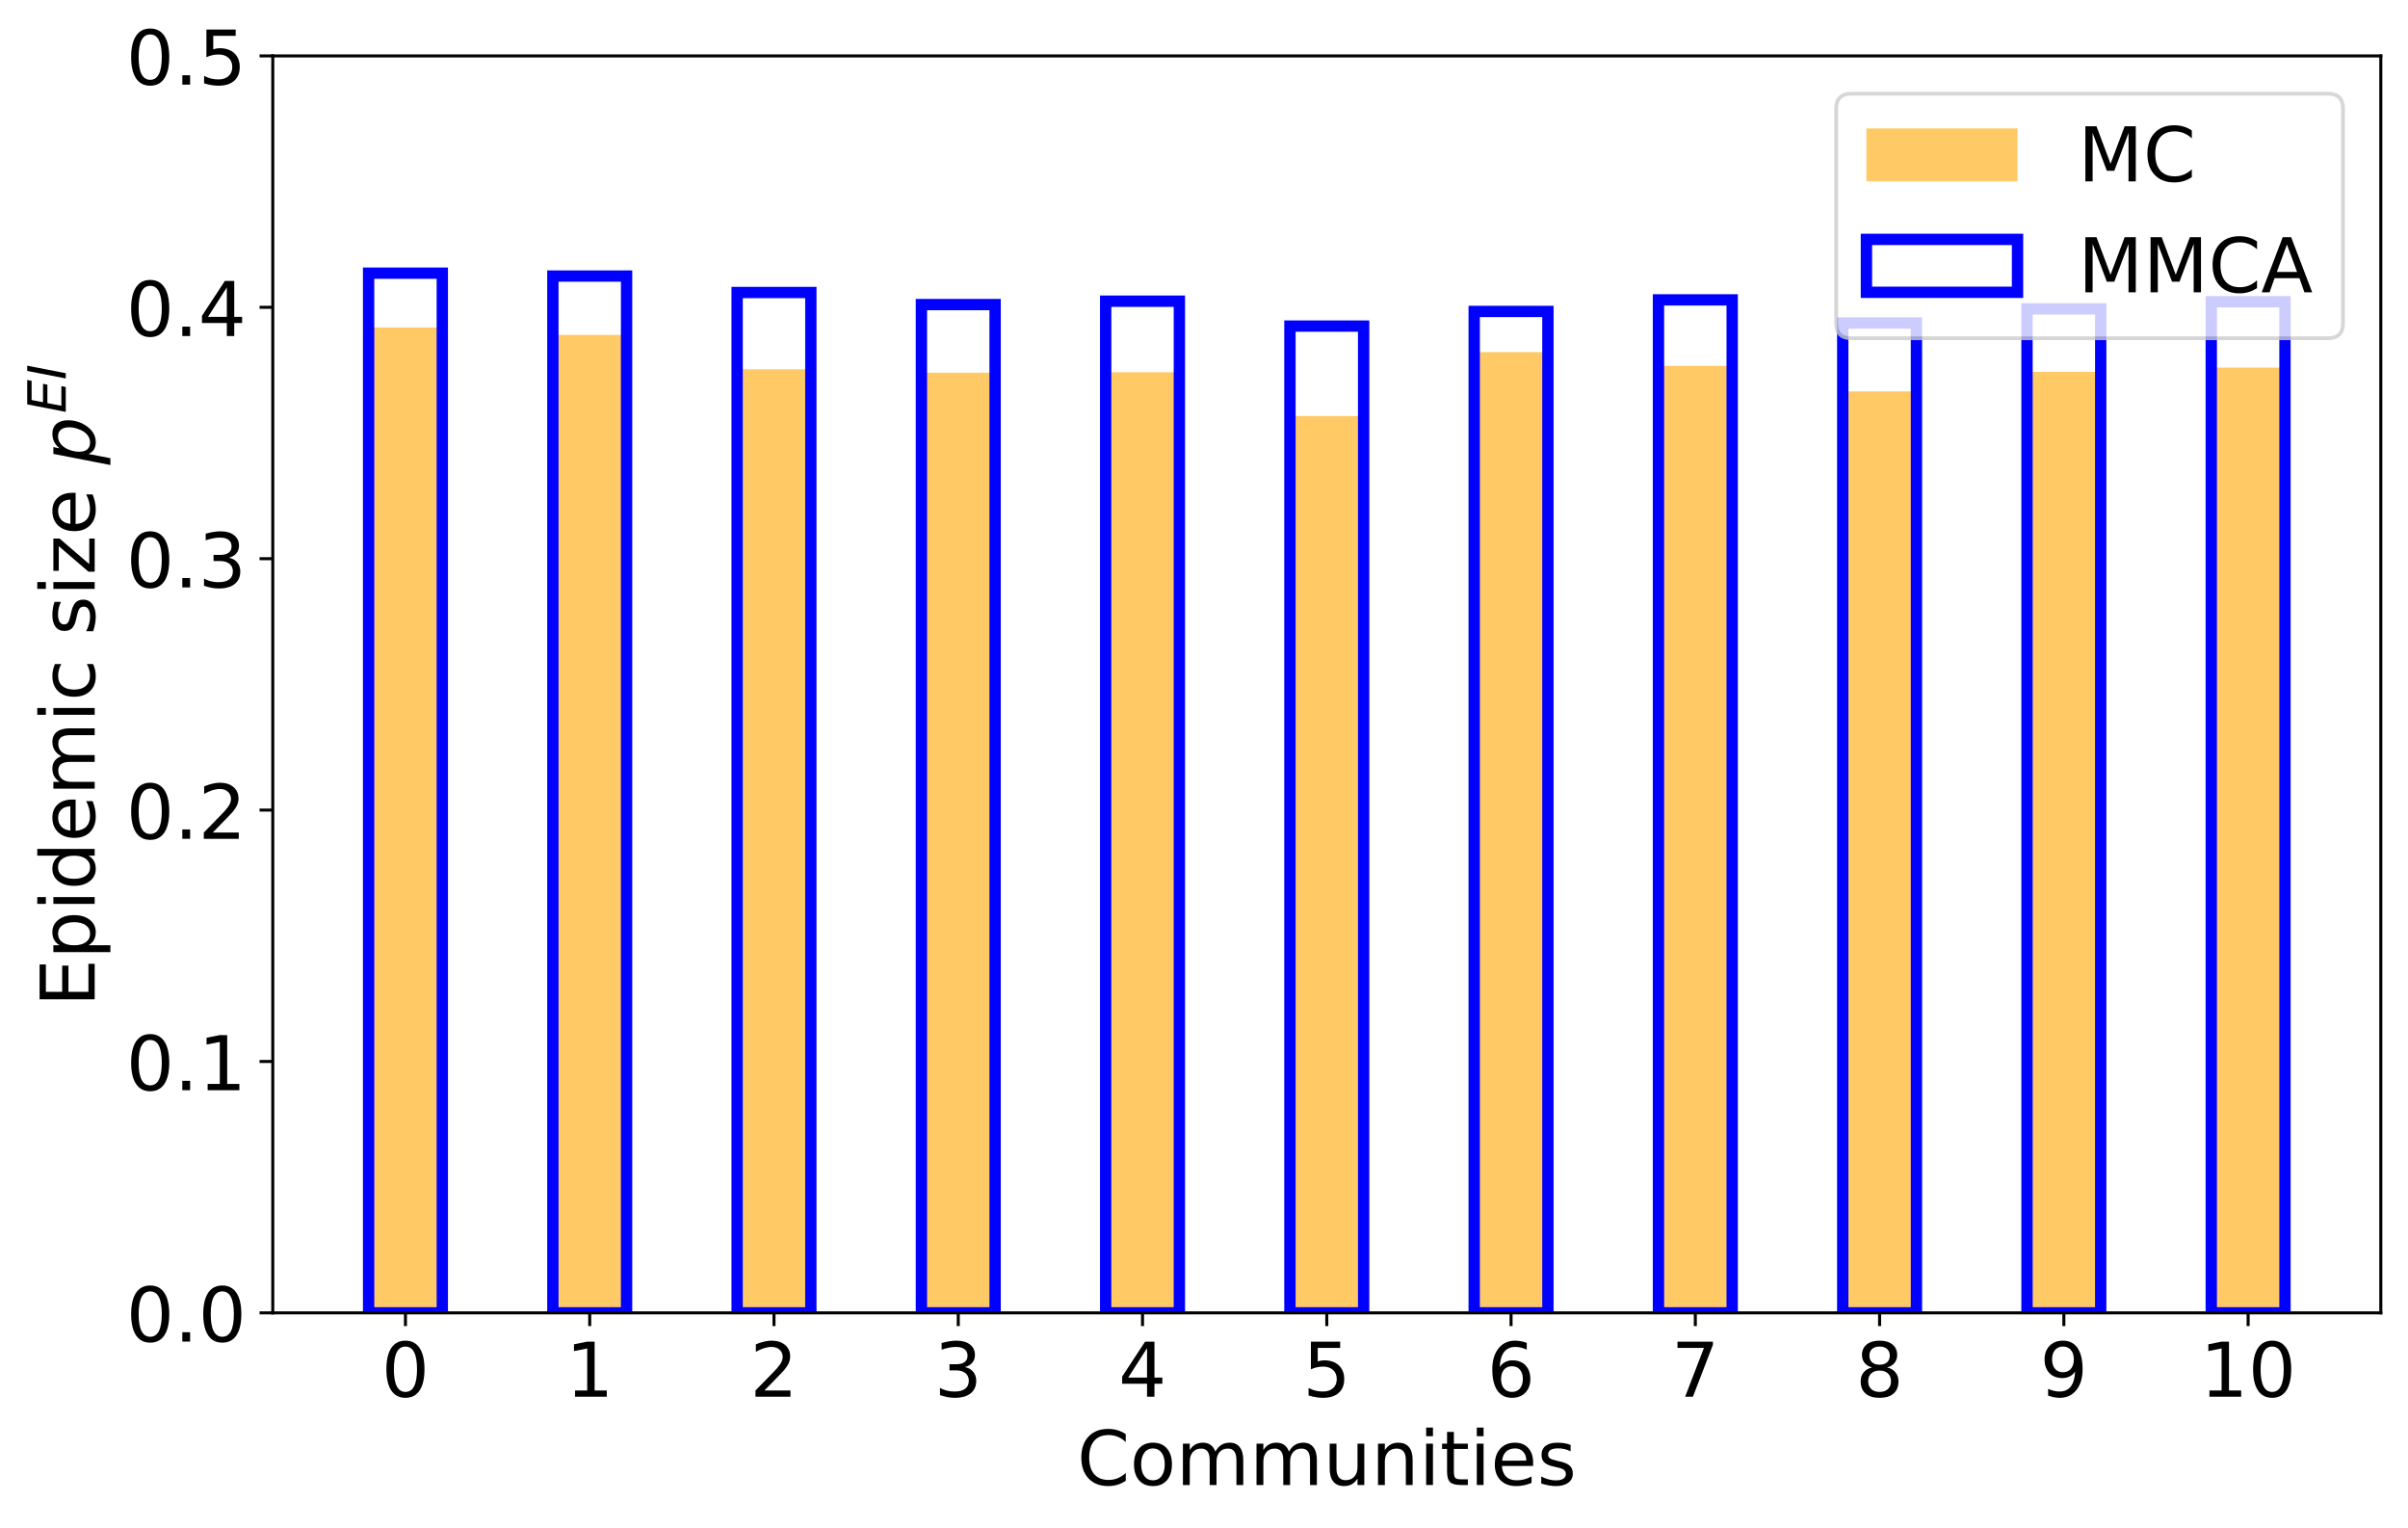
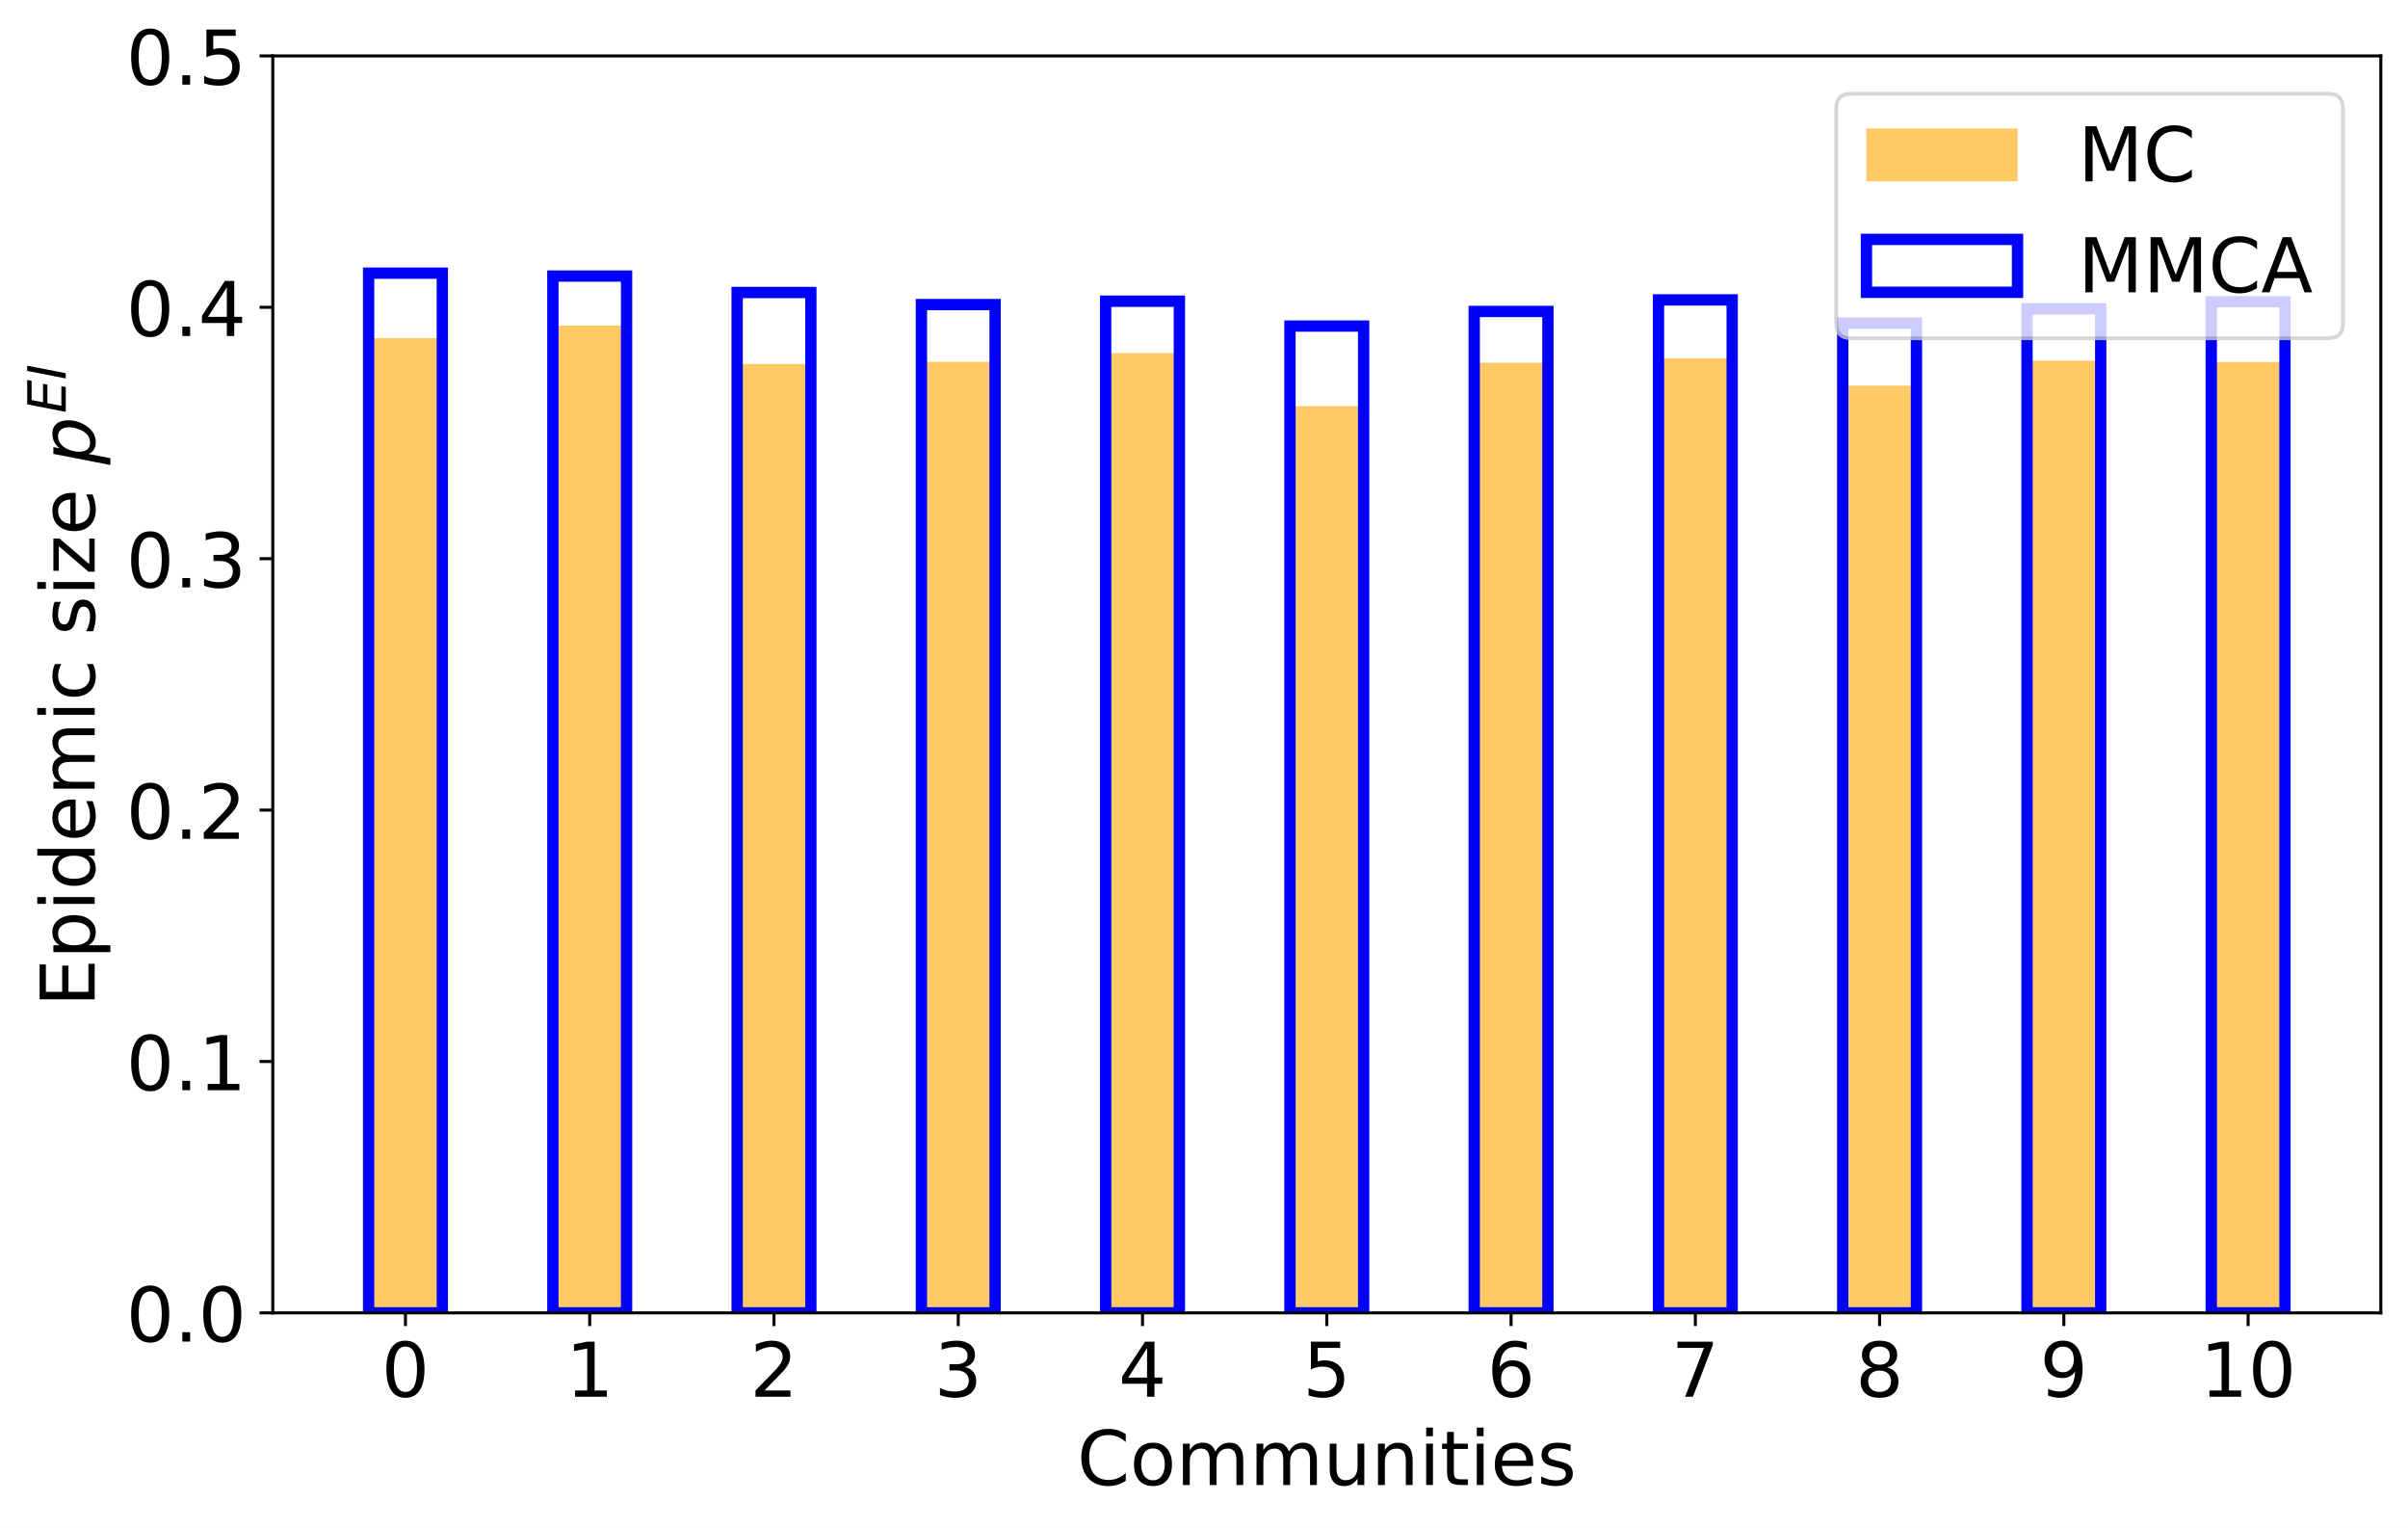
<svg xmlns="http://www.w3.org/2000/svg" xmlns:xlink="http://www.w3.org/1999/xlink" width="637.406pt" height="404.351pt" viewBox="0 0 637.406 404.351" version="1.1">
  <defs>
    <style type="text/css">*{stroke-linejoin: round; stroke-linecap: butt}</style>
  </defs>
  <g id="figure_1">
    <g id="patch_1">
      <path d="M 0 404.351  L 637.406 404.351  L 637.406 0  L 0 0  z " style="fill: #ffffff" />
    </g>
    <g id="axes_1">
      <g id="patch_2">
        <path d="M 72.206 347.438  L 630.206 347.438  L 630.206 14.798  L 72.206 14.798  z " style="fill: #ffffff" />
      </g>
      <g id="patch_3">
-         <path d="M 97.57 347.438  L 117.08 347.438  L 117.08 86.666  L 97.57 86.666  z " clip-path="url(#pcec931e5d7)" style="fill: #ffa500; opacity: 0.6" />
+         <path d="M 97.57 347.438  L 117.08 347.438  L 117.08 89.494  L 97.57 89.494  z " clip-path="url(#p84a25177c5)" style="fill: #ffa500; opacity: 0.6" />
      </g>
      <g id="patch_4">
-         <path d="M 146.346 347.438  L 165.857 347.438  L 165.857 88.628  L 146.346 88.628  z " clip-path="url(#pcec931e5d7)" style="fill: #ffa500; opacity: 0.6" />
+         <path d="M 146.346 347.438  L 165.857 347.438  L 165.857 86.18  L 146.346 86.18  z " clip-path="url(#p84a25177c5)" style="fill: #ffa500; opacity: 0.6" />
      </g>
      <g id="patch_5">
-         <path d="M 195.122 347.438  L 214.633 347.438  L 214.633 97.729  L 195.122 97.729  z " clip-path="url(#pcec931e5d7)" style="fill: #ffa500; opacity: 0.6" />
+         <path d="M 195.122 347.438  L 214.633 347.438  L 214.633 96.34  L 195.122 96.34  z " clip-path="url(#p84a25177c5)" style="fill: #ffa500; opacity: 0.6" />
      </g>
      <g id="patch_6">
-         <path d="M 243.899 347.438  L 263.409 347.438  L 263.409 98.634  L 243.899 98.634  z " clip-path="url(#pcec931e5d7)" style="fill: #ffa500; opacity: 0.6" />
+         <path d="M 243.899 347.438  L 263.409 347.438  L 263.409 95.754  L 243.899 95.754  z " clip-path="url(#p84a25177c5)" style="fill: #ffa500; opacity: 0.6" />
      </g>
      <g id="patch_7">
-         <path d="M 292.675 347.438  L 312.185 347.438  L 312.185 98.515  L 292.675 98.515  z " clip-path="url(#pcec931e5d7)" style="fill: #ffa500; opacity: 0.6" />
+         <path d="M 292.675 347.438  L 312.185 347.438  L 312.185 93.447  L 292.675 93.447  z " clip-path="url(#p84a25177c5)" style="fill: #ffa500; opacity: 0.6" />
      </g>
      <g id="patch_8">
-         <path d="M 341.451 347.438  L 360.961 347.438  L 360.961 110.094  L 341.451 110.094  z " clip-path="url(#pcec931e5d7)" style="fill: #ffa500; opacity: 0.6" />
+         <path d="M 341.451 347.438  L 360.961 347.438  L 360.961 107.501  L 341.451 107.501  z " clip-path="url(#p84a25177c5)" style="fill: #ffa500; opacity: 0.6" />
      </g>
      <g id="patch_9">
-         <path d="M 390.227 347.438  L 409.738 347.438  L 409.738 93.189  L 390.227 93.189  z " clip-path="url(#pcec931e5d7)" style="fill: #ffa500; opacity: 0.6" />
+         <path d="M 390.227 347.438  L 409.738 347.438  L 409.738 96.005  L 390.227 96.005  z " clip-path="url(#p84a25177c5)" style="fill: #ffa500; opacity: 0.6" />
      </g>
      <g id="patch_10">
-         <path d="M 439.003 347.438  L 458.514 347.438  L 458.514 96.828  L 439.003 96.828  z " clip-path="url(#pcec931e5d7)" style="fill: #ffa500; opacity: 0.6" />
+         <path d="M 439.003 347.438  L 458.514 347.438  L 458.514 94.836  L 439.003 94.836  z " clip-path="url(#p84a25177c5)" style="fill: #ffa500; opacity: 0.6" />
      </g>
      <g id="patch_11">
-         <path d="M 487.78 347.438  L 507.29 347.438  L 507.29 103.587  L 487.78 103.587  z " clip-path="url(#pcec931e5d7)" style="fill: #ffa500; opacity: 0.6" />
+         <path d="M 487.78 347.438  L 507.29 347.438  L 507.29 102.056  L 487.78 102.056  z " clip-path="url(#p84a25177c5)" style="fill: #ffa500; opacity: 0.6" />
      </g>
      <g id="patch_12">
-         <path d="M 536.556 347.438  L 556.066 347.438  L 556.066 98.406  L 536.556 98.406  z " clip-path="url(#pcec931e5d7)" style="fill: #ffa500; opacity: 0.6" />
+         <path d="M 536.556 347.438  L 556.066 347.438  L 556.066 95.449  L 536.556 95.449  z " clip-path="url(#p84a25177c5)" style="fill: #ffa500; opacity: 0.6" />
      </g>
      <g id="patch_13">
-         <path d="M 585.332 347.438  L 604.843 347.438  L 604.843 97.284  L 585.332 97.284  z " clip-path="url(#pcec931e5d7)" style="fill: #ffa500; opacity: 0.6" />
+         <path d="M 585.332 347.438  L 604.843 347.438  L 604.843 95.786  L 585.332 95.786  z " clip-path="url(#p84a25177c5)" style="fill: #ffa500; opacity: 0.6" />
      </g>
      <g id="patch_14">
-         <path d="M 97.57 347.438  L 117.08 347.438  L 117.08 72.293  L 97.57 72.293  L 97.57 347.438  z " clip-path="url(#pcec931e5d7)" style="fill: none; stroke: #0000ff; stroke-width: 3; stroke-linejoin: miter" />
+         <path d="M 97.57 347.438  L 117.08 347.438  L 117.08 72.293  L 97.57 72.293  L 97.57 347.438  z " clip-path="url(#p84a25177c5)" style="fill: none; stroke: #0000ff; stroke-width: 3; stroke-linejoin: miter" />
      </g>
      <g id="patch_15">
-         <path d="M 146.346 347.438  L 165.857 347.438  L 165.857 73.058  L 146.346 73.058  L 146.346 347.438  z " clip-path="url(#pcec931e5d7)" style="fill: none; stroke: #0000ff; stroke-width: 3; stroke-linejoin: miter" />
+         <path d="M 146.346 347.438  L 165.857 347.438  L 165.857 73.058  L 146.346 73.058  L 146.346 347.438  z " clip-path="url(#p84a25177c5)" style="fill: none; stroke: #0000ff; stroke-width: 3; stroke-linejoin: miter" />
      </g>
      <g id="patch_16">
-         <path d="M 195.122 347.438  L 214.633 347.438  L 214.633 77.405  L 195.122 77.405  L 195.122 347.438  z " clip-path="url(#pcec931e5d7)" style="fill: none; stroke: #0000ff; stroke-width: 3; stroke-linejoin: miter" />
+         <path d="M 195.122 347.438  L 214.633 347.438  L 214.633 77.405  L 195.122 77.405  L 195.122 347.438  z " clip-path="url(#p84a25177c5)" style="fill: none; stroke: #0000ff; stroke-width: 3; stroke-linejoin: miter" />
      </g>
      <g id="patch_17">
-         <path d="M 243.899 347.438  L 263.409 347.438  L 263.409 80.6  L 243.899 80.6  L 243.899 347.438  z " clip-path="url(#pcec931e5d7)" style="fill: none; stroke: #0000ff; stroke-width: 3; stroke-linejoin: miter" />
+         <path d="M 243.899 347.438  L 263.409 347.438  L 263.409 80.6  L 243.899 80.6  L 243.899 347.438  z " clip-path="url(#p84a25177c5)" style="fill: none; stroke: #0000ff; stroke-width: 3; stroke-linejoin: miter" />
      </g>
      <g id="patch_18">
-         <path d="M 292.675 347.438  L 312.185 347.438  L 312.185 79.71  L 292.675 79.71  L 292.675 347.438  z " clip-path="url(#pcec931e5d7)" style="fill: none; stroke: #0000ff; stroke-width: 3; stroke-linejoin: miter" />
+         <path d="M 292.675 347.438  L 312.185 347.438  L 312.185 79.71  L 292.675 79.71  L 292.675 347.438  z " clip-path="url(#p84a25177c5)" style="fill: none; stroke: #0000ff; stroke-width: 3; stroke-linejoin: miter" />
      </g>
      <g id="patch_19">
-         <path d="M 341.451 347.438  L 360.961 347.438  L 360.961 86.297  L 341.451 86.297  L 341.451 347.438  z " clip-path="url(#pcec931e5d7)" style="fill: none; stroke: #0000ff; stroke-width: 3; stroke-linejoin: miter" />
+         <path d="M 341.451 347.438  L 360.961 347.438  L 360.961 86.297  L 341.451 86.297  L 341.451 347.438  z " clip-path="url(#p84a25177c5)" style="fill: none; stroke: #0000ff; stroke-width: 3; stroke-linejoin: miter" />
      </g>
      <g id="patch_20">
-         <path d="M 390.227 347.438  L 409.738 347.438  L 409.738 82.423  L 390.227 82.423  L 390.227 347.438  z " clip-path="url(#pcec931e5d7)" style="fill: none; stroke: #0000ff; stroke-width: 3; stroke-linejoin: miter" />
+         <path d="M 390.227 347.438  L 409.738 347.438  L 409.738 82.423  L 390.227 82.423  L 390.227 347.438  z " clip-path="url(#p84a25177c5)" style="fill: none; stroke: #0000ff; stroke-width: 3; stroke-linejoin: miter" />
      </g>
      <g id="patch_21">
-         <path d="M 439.003 347.438  L 458.514 347.438  L 458.514 79.357  L 439.003 79.357  L 439.003 347.438  z " clip-path="url(#pcec931e5d7)" style="fill: none; stroke: #0000ff; stroke-width: 3; stroke-linejoin: miter" />
+         <path d="M 439.003 347.438  L 458.514 347.438  L 458.514 79.357  L 439.003 79.357  L 439.003 347.438  z " clip-path="url(#p84a25177c5)" style="fill: none; stroke: #0000ff; stroke-width: 3; stroke-linejoin: miter" />
      </g>
      <g id="patch_22">
-         <path d="M 487.78 347.438  L 507.29 347.438  L 507.29 85.49  L 487.78 85.49  L 487.78 347.438  z " clip-path="url(#pcec931e5d7)" style="fill: none; stroke: #0000ff; stroke-width: 3; stroke-linejoin: miter" />
+         <path d="M 487.78 347.438  L 507.29 347.438  L 507.29 85.49  L 487.78 85.49  L 487.78 347.438  z " clip-path="url(#p84a25177c5)" style="fill: none; stroke: #0000ff; stroke-width: 3; stroke-linejoin: miter" />
      </g>
      <g id="patch_23">
-         <path d="M 536.556 347.438  L 556.066 347.438  L 556.066 81.742  L 536.556 81.742  L 536.556 347.438  z " clip-path="url(#pcec931e5d7)" style="fill: none; stroke: #0000ff; stroke-width: 3; stroke-linejoin: miter" />
+         <path d="M 536.556 347.438  L 556.066 347.438  L 556.066 81.741  L 536.556 81.741  L 536.556 347.438  z " clip-path="url(#p84a25177c5)" style="fill: none; stroke: #0000ff; stroke-width: 3; stroke-linejoin: miter" />
      </g>
      <g id="patch_24">
-         <path d="M 585.332 347.438  L 604.843 347.438  L 604.843 79.851  L 585.332 79.851  L 585.332 347.438  z " clip-path="url(#pcec931e5d7)" style="fill: none; stroke: #0000ff; stroke-width: 3; stroke-linejoin: miter" />
+         <path d="M 585.332 347.438  L 604.843 347.438  L 604.843 79.851  L 585.332 79.851  L 585.332 347.438  z " clip-path="url(#p84a25177c5)" style="fill: none; stroke: #0000ff; stroke-width: 3; stroke-linejoin: miter" />
      </g>
      <g id="matplotlib.axis_1">
        <g id="xtick_1">
          <g id="line2d_1">
            <defs>
-               <path id="m4a63cd642a" d="M 0 0  L 0 3.5  " style="stroke: #000000; stroke-width: 0.8" />
-             </defs>
-             <g>
-               <use xlink:href="#m4a63cd642a" x="107.325" y="347.438" style="stroke: #000000; stroke-width: 0.8" />
+               <path id="me43b10188d" d="M 0 0  L 0 3.5  " style="stroke: #000000; stroke-width: 0.8" />
+             </defs>
+             <g>
+               <use xlink:href="#me43b10188d" x="107.325" y="347.438" style="stroke: #000000; stroke-width: 0.8" />
            </g>
          </g>
          <g id="text_1">
            <g transform="translate(100.9626 369.6353) scale(0.2 -0.2)">
              <defs>
                <path id="DejaVuSans-30" d="M 2034 4250  Q 1547 4250 1301 3770  Q 1056 3291 1056 2328  Q 1056 1369 1301 889  Q 1547 409 2034 409  Q 2525 409 2770 889  Q 3016 1369 3016 2328  Q 3016 3291 2770 3770  Q 2525 4250 2034 4250  z M 2034 4750  Q 2819 4750 3233 4129  Q 3647 3509 3647 2328  Q 3647 1150 3233 529  Q 2819 -91 2034 -91  Q 1250 -91 836 529  Q 422 1150 422 2328  Q 422 3509 836 4129  Q 1250 4750 2034 4750  z " transform="scale(0.015625)" />
              </defs>
              <use xlink:href="#DejaVuSans-30" />
            </g>
          </g>
        </g>
        <g id="xtick_2">
          <g id="line2d_2">
            <g>
-               <use xlink:href="#m4a63cd642a" x="156.101" y="347.438" style="stroke: #000000; stroke-width: 0.8" />
+               <use xlink:href="#me43b10188d" x="156.101" y="347.438" style="stroke: #000000; stroke-width: 0.8" />
            </g>
          </g>
          <g id="text_2">
            <g transform="translate(149.7389 369.6353) scale(0.2 -0.2)">
              <defs>
                <path id="DejaVuSans-31" d="M 794 531  L 1825 531  L 1825 4091  L 703 3866  L 703 4441  L 1819 4666  L 2450 4666  L 2450 531  L 3481 531  L 3481 0  L 794 0  L 794 531  z " transform="scale(0.015625)" />
              </defs>
              <use xlink:href="#DejaVuSans-31" />
            </g>
          </g>
        </g>
        <g id="xtick_3">
          <g id="line2d_3">
            <g>
-               <use xlink:href="#m4a63cd642a" x="204.878" y="347.438" style="stroke: #000000; stroke-width: 0.8" />
+               <use xlink:href="#me43b10188d" x="204.878" y="347.438" style="stroke: #000000; stroke-width: 0.8" />
            </g>
          </g>
          <g id="text_3">
            <g transform="translate(198.5151 369.6353) scale(0.2 -0.2)">
              <defs>
                <path id="DejaVuSans-32" d="M 1228 531  L 3431 531  L 3431 0  L 469 0  L 469 531  Q 828 903 1448 1529  Q 2069 2156 2228 2338  Q 2531 2678 2651 2914  Q 2772 3150 2772 3378  Q 2772 3750 2511 3984  Q 2250 4219 1831 4219  Q 1534 4219 1204 4116  Q 875 4013 500 3803  L 500 4441  Q 881 4594 1212 4672  Q 1544 4750 1819 4750  Q 2544 4750 2975 4387  Q 3406 4025 3406 3419  Q 3406 3131 3298 2873  Q 3191 2616 2906 2266  Q 2828 2175 2409 1742  Q 1991 1309 1228 531  z " transform="scale(0.015625)" />
              </defs>
              <use xlink:href="#DejaVuSans-32" />
            </g>
          </g>
        </g>
        <g id="xtick_4">
          <g id="line2d_4">
            <g>
-               <use xlink:href="#m4a63cd642a" x="253.654" y="347.438" style="stroke: #000000; stroke-width: 0.8" />
+               <use xlink:href="#me43b10188d" x="253.654" y="347.438" style="stroke: #000000; stroke-width: 0.8" />
            </g>
          </g>
          <g id="text_4">
            <g transform="translate(247.2913 369.6353) scale(0.2 -0.2)">
              <defs>
                <path id="DejaVuSans-33" d="M 2597 2516  Q 3050 2419 3304 2112  Q 3559 1806 3559 1356  Q 3559 666 3084 287  Q 2609 -91 1734 -91  Q 1441 -91 1130 -33  Q 819 25 488 141  L 488 750  Q 750 597 1062 519  Q 1375 441 1716 441  Q 2309 441 2620 675  Q 2931 909 2931 1356  Q 2931 1769 2642 2001  Q 2353 2234 1838 2234  L 1294 2234  L 1294 2753  L 1863 2753  Q 2328 2753 2575 2939  Q 2822 3125 2822 3475  Q 2822 3834 2567 4026  Q 2313 4219 1838 4219  Q 1578 4219 1281 4162  Q 984 4106 628 3988  L 628 4550  Q 988 4650 1302 4700  Q 1616 4750 1894 4750  Q 2613 4750 3031 4423  Q 3450 4097 3450 3541  Q 3450 3153 3228 2886  Q 3006 2619 2597 2516  z " transform="scale(0.015625)" />
              </defs>
              <use xlink:href="#DejaVuSans-33" />
            </g>
          </g>
        </g>
        <g id="xtick_5">
          <g id="line2d_5">
            <g>
-               <use xlink:href="#m4a63cd642a" x="302.43" y="347.438" style="stroke: #000000; stroke-width: 0.8" />
+               <use xlink:href="#me43b10188d" x="302.43" y="347.438" style="stroke: #000000; stroke-width: 0.8" />
            </g>
          </g>
          <g id="text_5">
            <g transform="translate(296.0675 369.6353) scale(0.2 -0.2)">
              <defs>
                <path id="DejaVuSans-34" d="M 2419 4116  L 825 1625  L 2419 1625  L 2419 4116  z M 2253 4666  L 3047 4666  L 3047 1625  L 3713 1625  L 3713 1100  L 3047 1100  L 3047 0  L 2419 0  L 2419 1100  L 313 1100  L 313 1709  L 2253 4666  z " transform="scale(0.015625)" />
              </defs>
              <use xlink:href="#DejaVuSans-34" />
            </g>
          </g>
        </g>
        <g id="xtick_6">
          <g id="line2d_6">
            <g>
-               <use xlink:href="#m4a63cd642a" x="351.206" y="347.438" style="stroke: #000000; stroke-width: 0.8" />
+               <use xlink:href="#me43b10188d" x="351.206" y="347.438" style="stroke: #000000; stroke-width: 0.8" />
            </g>
          </g>
          <g id="text_6">
            <g transform="translate(344.8438 369.6353) scale(0.2 -0.2)">
              <defs>
                <path id="DejaVuSans-35" d="M 691 4666  L 3169 4666  L 3169 4134  L 1269 4134  L 1269 2991  Q 1406 3038 1543 3061  Q 1681 3084 1819 3084  Q 2600 3084 3056 2656  Q 3513 2228 3513 1497  Q 3513 744 3044 326  Q 2575 -91 1722 -91  Q 1428 -91 1123 -41  Q 819 9 494 109  L 494 744  Q 775 591 1075 516  Q 1375 441 1709 441  Q 2250 441 2565 725  Q 2881 1009 2881 1497  Q 2881 1984 2565 2268  Q 2250 2553 1709 2553  Q 1456 2553 1204 2497  Q 953 2441 691 2322  L 691 4666  z " transform="scale(0.015625)" />
              </defs>
              <use xlink:href="#DejaVuSans-35" />
            </g>
          </g>
        </g>
        <g id="xtick_7">
          <g id="line2d_7">
            <g>
-               <use xlink:href="#m4a63cd642a" x="399.982" y="347.438" style="stroke: #000000; stroke-width: 0.8" />
+               <use xlink:href="#me43b10188d" x="399.982" y="347.438" style="stroke: #000000; stroke-width: 0.8" />
            </g>
          </g>
          <g id="text_7">
            <g transform="translate(393.62 369.6353) scale(0.2 -0.2)">
              <defs>
                <path id="DejaVuSans-36" d="M 2113 2584  Q 1688 2584 1439 2293  Q 1191 2003 1191 1497  Q 1191 994 1439 701  Q 1688 409 2113 409  Q 2538 409 2786 701  Q 3034 994 3034 1497  Q 3034 2003 2786 2293  Q 2538 2584 2113 2584  z M 3366 4563  L 3366 3988  Q 3128 4100 2886 4159  Q 2644 4219 2406 4219  Q 1781 4219 1451 3797  Q 1122 3375 1075 2522  Q 1259 2794 1537 2939  Q 1816 3084 2150 3084  Q 2853 3084 3261 2657  Q 3669 2231 3669 1497  Q 3669 778 3244 343  Q 2819 -91 2113 -91  Q 1303 -91 875 529  Q 447 1150 447 2328  Q 447 3434 972 4092  Q 1497 4750 2381 4750  Q 2619 4750 2861 4703  Q 3103 4656 3366 4563  z " transform="scale(0.015625)" />
              </defs>
              <use xlink:href="#DejaVuSans-36" />
            </g>
          </g>
        </g>
        <g id="xtick_8">
          <g id="line2d_8">
            <g>
-               <use xlink:href="#m4a63cd642a" x="448.759" y="347.438" style="stroke: #000000; stroke-width: 0.8" />
+               <use xlink:href="#me43b10188d" x="448.759" y="347.438" style="stroke: #000000; stroke-width: 0.8" />
            </g>
          </g>
          <g id="text_8">
            <g transform="translate(442.3962 369.6353) scale(0.2 -0.2)">
              <defs>
                <path id="DejaVuSans-37" d="M 525 4666  L 3525 4666  L 3525 4397  L 1831 0  L 1172 0  L 2766 4134  L 525 4134  L 525 4666  z " transform="scale(0.015625)" />
              </defs>
              <use xlink:href="#DejaVuSans-37" />
            </g>
          </g>
        </g>
        <g id="xtick_9">
          <g id="line2d_9">
            <g>
-               <use xlink:href="#m4a63cd642a" x="497.535" y="347.438" style="stroke: #000000; stroke-width: 0.8" />
+               <use xlink:href="#me43b10188d" x="497.535" y="347.438" style="stroke: #000000; stroke-width: 0.8" />
            </g>
          </g>
          <g id="text_9">
            <g transform="translate(491.1724 369.6353) scale(0.2 -0.2)">
              <defs>
                <path id="DejaVuSans-38" d="M 2034 2216  Q 1584 2216 1326 1975  Q 1069 1734 1069 1313  Q 1069 891 1326 650  Q 1584 409 2034 409  Q 2484 409 2743 651  Q 3003 894 3003 1313  Q 3003 1734 2745 1975  Q 2488 2216 2034 2216  z M 1403 2484  Q 997 2584 770 2862  Q 544 3141 544 3541  Q 544 4100 942 4425  Q 1341 4750 2034 4750  Q 2731 4750 3128 4425  Q 3525 4100 3525 3541  Q 3525 3141 3298 2862  Q 3072 2584 2669 2484  Q 3125 2378 3379 2068  Q 3634 1759 3634 1313  Q 3634 634 3220 271  Q 2806 -91 2034 -91  Q 1263 -91 848 271  Q 434 634 434 1313  Q 434 1759 690 2068  Q 947 2378 1403 2484  z M 1172 3481  Q 1172 3119 1398 2916  Q 1625 2713 2034 2713  Q 2441 2713 2670 2916  Q 2900 3119 2900 3481  Q 2900 3844 2670 4047  Q 2441 4250 2034 4250  Q 1625 4250 1398 4047  Q 1172 3844 1172 3481  z " transform="scale(0.015625)" />
              </defs>
              <use xlink:href="#DejaVuSans-38" />
            </g>
          </g>
        </g>
        <g id="xtick_10">
          <g id="line2d_10">
            <g>
-               <use xlink:href="#m4a63cd642a" x="546.311" y="347.438" style="stroke: #000000; stroke-width: 0.8" />
+               <use xlink:href="#me43b10188d" x="546.311" y="347.438" style="stroke: #000000; stroke-width: 0.8" />
            </g>
          </g>
          <g id="text_10">
            <g transform="translate(539.9486 369.6353) scale(0.2 -0.2)">
              <defs>
                <path id="DejaVuSans-39" d="M 703 97  L 703 672  Q 941 559 1184 500  Q 1428 441 1663 441  Q 2288 441 2617 861  Q 2947 1281 2994 2138  Q 2813 1869 2534 1725  Q 2256 1581 1919 1581  Q 1219 1581 811 2004  Q 403 2428 403 3163  Q 403 3881 828 4315  Q 1253 4750 1959 4750  Q 2769 4750 3195 4129  Q 3622 3509 3622 2328  Q 3622 1225 3098 567  Q 2575 -91 1691 -91  Q 1453 -91 1209 -44  Q 966 3 703 97  z M 1959 2075  Q 2384 2075 2632 2365  Q 2881 2656 2881 3163  Q 2881 3666 2632 3958  Q 2384 4250 1959 4250  Q 1534 4250 1286 3958  Q 1038 3666 1038 3163  Q 1038 2656 1286 2365  Q 1534 2075 1959 2075  z " transform="scale(0.015625)" />
              </defs>
              <use xlink:href="#DejaVuSans-39" />
            </g>
          </g>
        </g>
        <g id="xtick_11">
          <g id="line2d_11">
            <g>
-               <use xlink:href="#m4a63cd642a" x="595.087" y="347.438" style="stroke: #000000; stroke-width: 0.8" />
+               <use xlink:href="#me43b10188d" x="595.087" y="347.438" style="stroke: #000000; stroke-width: 0.8" />
            </g>
          </g>
          <g id="text_11">
            <g transform="translate(582.3624 369.6353) scale(0.2 -0.2)">
              <use xlink:href="#DejaVuSans-31" />
              <use xlink:href="#DejaVuSans-30" transform="translate(63.62305 0)" />
            </g>
          </g>
        </g>
        <g id="text_12">
          <g transform="translate(285.1094 392.9916) scale(0.2 -0.2)">
            <defs>
              <path id="DejaVuSans-43" d="M 4122 4306  L 4122 3641  Q 3803 3938 3442 4084  Q 3081 4231 2675 4231  Q 1875 4231 1450 3742  Q 1025 3253 1025 2328  Q 1025 1406 1450 917  Q 1875 428 2675 428  Q 3081 428 3442 575  Q 3803 722 4122 1019  L 4122 359  Q 3791 134 3420 21  Q 3050 -91 2638 -91  Q 1578 -91 968 557  Q 359 1206 359 2328  Q 359 3453 968 4101  Q 1578 4750 2638 4750  Q 3056 4750 3426 4639  Q 3797 4528 4122 4306  z " transform="scale(0.015625)" />
              <path id="DejaVuSans-6f" d="M 1959 3097  Q 1497 3097 1228 2736  Q 959 2375 959 1747  Q 959 1119 1226 758  Q 1494 397 1959 397  Q 2419 397 2687 759  Q 2956 1122 2956 1747  Q 2956 2369 2687 2733  Q 2419 3097 1959 3097  z M 1959 3584  Q 2709 3584 3137 3096  Q 3566 2609 3566 1747  Q 3566 888 3137 398  Q 2709 -91 1959 -91  Q 1206 -91 779 398  Q 353 888 353 1747  Q 353 2609 779 3096  Q 1206 3584 1959 3584  z " transform="scale(0.015625)" />
              <path id="DejaVuSans-6d" d="M 3328 2828  Q 3544 3216 3844 3400  Q 4144 3584 4550 3584  Q 5097 3584 5394 3201  Q 5691 2819 5691 2113  L 5691 0  L 5113 0  L 5113 2094  Q 5113 2597 4934 2840  Q 4756 3084 4391 3084  Q 3944 3084 3684 2787  Q 3425 2491 3425 1978  L 3425 0  L 2847 0  L 2847 2094  Q 2847 2600 2669 2842  Q 2491 3084 2119 3084  Q 1678 3084 1418 2786  Q 1159 2488 1159 1978  L 1159 0  L 581 0  L 581 3500  L 1159 3500  L 1159 2956  Q 1356 3278 1631 3431  Q 1906 3584 2284 3584  Q 2666 3584 2933 3390  Q 3200 3197 3328 2828  z " transform="scale(0.015625)" />
              <path id="DejaVuSans-75" d="M 544 1381  L 544 3500  L 1119 3500  L 1119 1403  Q 1119 906 1312 657  Q 1506 409 1894 409  Q 2359 409 2629 706  Q 2900 1003 2900 1516  L 2900 3500  L 3475 3500  L 3475 0  L 2900 0  L 2900 538  Q 2691 219 2414 64  Q 2138 -91 1772 -91  Q 1169 -91 856 284  Q 544 659 544 1381  z M 1991 3584  L 1991 3584  z " transform="scale(0.015625)" />
              <path id="DejaVuSans-6e" d="M 3513 2113  L 3513 0  L 2938 0  L 2938 2094  Q 2938 2591 2744 2837  Q 2550 3084 2163 3084  Q 1697 3084 1428 2787  Q 1159 2491 1159 1978  L 1159 0  L 581 0  L 581 3500  L 1159 3500  L 1159 2956  Q 1366 3272 1645 3428  Q 1925 3584 2291 3584  Q 2894 3584 3203 3211  Q 3513 2838 3513 2113  z " transform="scale(0.015625)" />
              <path id="DejaVuSans-69" d="M 603 3500  L 1178 3500  L 1178 0  L 603 0  L 603 3500  z M 603 4863  L 1178 4863  L 1178 4134  L 603 4134  L 603 4863  z " transform="scale(0.015625)" />
              <path id="DejaVuSans-74" d="M 1172 4494  L 1172 3500  L 2356 3500  L 2356 3053  L 1172 3053  L 1172 1153  Q 1172 725 1289 603  Q 1406 481 1766 481  L 2356 481  L 2356 0  L 1766 0  Q 1100 0 847 248  Q 594 497 594 1153  L 594 3053  L 172 3053  L 172 3500  L 594 3500  L 594 4494  L 1172 4494  z " transform="scale(0.015625)" />
              <path id="DejaVuSans-65" d="M 3597 1894  L 3597 1613  L 953 1613  Q 991 1019 1311 708  Q 1631 397 2203 397  Q 2534 397 2845 478  Q 3156 559 3463 722  L 3463 178  Q 3153 47 2828 -22  Q 2503 -91 2169 -91  Q 1331 -91 842 396  Q 353 884 353 1716  Q 353 2575 817 3079  Q 1281 3584 2069 3584  Q 2775 3584 3186 3129  Q 3597 2675 3597 1894  z M 3022 2063  Q 3016 2534 2758 2815  Q 2500 3097 2075 3097  Q 1594 3097 1305 2825  Q 1016 2553 972 2059  L 3022 2063  z " transform="scale(0.015625)" />
              <path id="DejaVuSans-73" d="M 2834 3397  L 2834 2853  Q 2591 2978 2328 3040  Q 2066 3103 1784 3103  Q 1356 3103 1142 2972  Q 928 2841 928 2578  Q 928 2378 1081 2264  Q 1234 2150 1697 2047  L 1894 2003  Q 2506 1872 2764 1633  Q 3022 1394 3022 966  Q 3022 478 2636 193  Q 2250 -91 1575 -91  Q 1294 -91 989 -36  Q 684 19 347 128  L 347 722  Q 666 556 975 473  Q 1284 391 1588 391  Q 1994 391 2212 530  Q 2431 669 2431 922  Q 2431 1156 2273 1281  Q 2116 1406 1581 1522  L 1381 1569  Q 847 1681 609 1914  Q 372 2147 372 2553  Q 372 3047 722 3315  Q 1072 3584 1716 3584  Q 2034 3584 2315 3537  Q 2597 3491 2834 3397  z " transform="scale(0.015625)" />
            </defs>
            <use xlink:href="#DejaVuSans-43" />
            <use xlink:href="#DejaVuSans-6f" transform="translate(69.82422 0)" />
            <use xlink:href="#DejaVuSans-6d" transform="translate(131.0059 0)" />
            <use xlink:href="#DejaVuSans-6d" transform="translate(228.418 0)" />
            <use xlink:href="#DejaVuSans-75" transform="translate(325.8301 0)" />
            <use xlink:href="#DejaVuSans-6e" transform="translate(389.209 0)" />
            <use xlink:href="#DejaVuSans-69" transform="translate(452.5879 0)" />
            <use xlink:href="#DejaVuSans-74" transform="translate(480.3711 0)" />
            <use xlink:href="#DejaVuSans-69" transform="translate(519.5801 0)" />
            <use xlink:href="#DejaVuSans-65" transform="translate(547.3633 0)" />
            <use xlink:href="#DejaVuSans-73" transform="translate(608.8867 0)" />
          </g>
        </g>
      </g>
      <g id="matplotlib.axis_2">
        <g id="ytick_1">
          <g id="line2d_12">
            <defs>
-               <path id="ma2d81a4399" d="M 0 0  L -3.5 0  " style="stroke: #000000; stroke-width: 0.8" />
-             </defs>
-             <g>
-               <use xlink:href="#ma2d81a4399" x="72.206" y="347.438" style="stroke: #000000; stroke-width: 0.8" />
+               <path id="m6bcfc265bb" d="M 0 0  L -3.5 0  " style="stroke: #000000; stroke-width: 0.8" />
+             </defs>
+             <g>
+               <use xlink:href="#m6bcfc265bb" x="72.206" y="347.438" style="stroke: #000000; stroke-width: 0.8" />
            </g>
          </g>
          <g id="text_13">
            <g transform="translate(33.4 355.0369) scale(0.2 -0.2)">
              <defs>
                <path id="DejaVuSans-2e" d="M 684 794  L 1344 794  L 1344 0  L 684 0  L 684 794  z " transform="scale(0.015625)" />
              </defs>
              <use xlink:href="#DejaVuSans-30" />
              <use xlink:href="#DejaVuSans-2e" transform="translate(63.62305 0)" />
              <use xlink:href="#DejaVuSans-30" transform="translate(95.41016 0)" />
            </g>
          </g>
        </g>
        <g id="ytick_2">
          <g id="line2d_13">
            <g>
-               <use xlink:href="#ma2d81a4399" x="72.206" y="280.91" style="stroke: #000000; stroke-width: 0.8" />
+               <use xlink:href="#m6bcfc265bb" x="72.206" y="280.91" style="stroke: #000000; stroke-width: 0.8" />
            </g>
          </g>
          <g id="text_14">
            <g transform="translate(33.4 288.5089) scale(0.2 -0.2)">
              <use xlink:href="#DejaVuSans-30" />
              <use xlink:href="#DejaVuSans-2e" transform="translate(63.62305 0)" />
              <use xlink:href="#DejaVuSans-31" transform="translate(95.41016 0)" />
            </g>
          </g>
        </g>
        <g id="ytick_3">
          <g id="line2d_14">
            <g>
-               <use xlink:href="#ma2d81a4399" x="72.206" y="214.382" style="stroke: #000000; stroke-width: 0.8" />
+               <use xlink:href="#m6bcfc265bb" x="72.206" y="214.382" style="stroke: #000000; stroke-width: 0.8" />
            </g>
          </g>
          <g id="text_15">
            <g transform="translate(33.4 221.9809) scale(0.2 -0.2)">
              <use xlink:href="#DejaVuSans-30" />
              <use xlink:href="#DejaVuSans-2e" transform="translate(63.62305 0)" />
              <use xlink:href="#DejaVuSans-32" transform="translate(95.41016 0)" />
            </g>
          </g>
        </g>
        <g id="ytick_4">
          <g id="line2d_15">
            <g>
-               <use xlink:href="#ma2d81a4399" x="72.206" y="147.854" style="stroke: #000000; stroke-width: 0.8" />
+               <use xlink:href="#m6bcfc265bb" x="72.206" y="147.854" style="stroke: #000000; stroke-width: 0.8" />
            </g>
          </g>
          <g id="text_16">
            <g transform="translate(33.4 155.4529) scale(0.2 -0.2)">
              <use xlink:href="#DejaVuSans-30" />
              <use xlink:href="#DejaVuSans-2e" transform="translate(63.62305 0)" />
              <use xlink:href="#DejaVuSans-33" transform="translate(95.41016 0)" />
            </g>
          </g>
        </g>
        <g id="ytick_5">
          <g id="line2d_16">
            <g>
-               <use xlink:href="#ma2d81a4399" x="72.206" y="81.326" style="stroke: #000000; stroke-width: 0.8" />
+               <use xlink:href="#m6bcfc265bb" x="72.206" y="81.326" style="stroke: #000000; stroke-width: 0.8" />
            </g>
          </g>
          <g id="text_17">
            <g transform="translate(33.4 88.92488) scale(0.2 -0.2)">
              <use xlink:href="#DejaVuSans-30" />
              <use xlink:href="#DejaVuSans-2e" transform="translate(63.62305 0)" />
              <use xlink:href="#DejaVuSans-34" transform="translate(95.41016 0)" />
            </g>
          </g>
        </g>
        <g id="ytick_6">
          <g id="line2d_17">
            <g>
-               <use xlink:href="#ma2d81a4399" x="72.206" y="14.798" style="stroke: #000000; stroke-width: 0.8" />
+               <use xlink:href="#m6bcfc265bb" x="72.206" y="14.798" style="stroke: #000000; stroke-width: 0.8" />
            </g>
          </g>
          <g id="text_18">
            <g transform="translate(33.4 22.39688) scale(0.2 -0.2)">
              <use xlink:href="#DejaVuSans-30" />
              <use xlink:href="#DejaVuSans-2e" transform="translate(63.62305 0)" />
              <use xlink:href="#DejaVuSans-35" transform="translate(95.41016 0)" />
            </g>
          </g>
        </g>
        <g id="text_19">
          <g transform="translate(25.2 266.4184) rotate(-90) scale(0.2 -0.2)">
            <defs>
              <path id="DejaVuSans-45" d="M 628 4666  L 3578 4666  L 3578 4134  L 1259 4134  L 1259 2753  L 3481 2753  L 3481 2222  L 1259 2222  L 1259 531  L 3634 531  L 3634 0  L 628 0  L 628 4666  z " transform="scale(0.015625)" />
              <path id="DejaVuSans-70" d="M 1159 525  L 1159 -1331  L 581 -1331  L 581 3500  L 1159 3500  L 1159 2969  Q 1341 3281 1617 3432  Q 1894 3584 2278 3584  Q 2916 3584 3314 3078  Q 3713 2572 3713 1747  Q 3713 922 3314 415  Q 2916 -91 2278 -91  Q 1894 -91 1617 61  Q 1341 213 1159 525  z M 3116 1747  Q 3116 2381 2855 2742  Q 2594 3103 2138 3103  Q 1681 3103 1420 2742  Q 1159 2381 1159 1747  Q 1159 1113 1420 752  Q 1681 391 2138 391  Q 2594 391 2855 752  Q 3116 1113 3116 1747  z " transform="scale(0.015625)" />
              <path id="DejaVuSans-64" d="M 2906 2969  L 2906 4863  L 3481 4863  L 3481 0  L 2906 0  L 2906 525  Q 2725 213 2448 61  Q 2172 -91 1784 -91  Q 1150 -91 751 415  Q 353 922 353 1747  Q 353 2572 751 3078  Q 1150 3584 1784 3584  Q 2172 3584 2448 3432  Q 2725 3281 2906 2969  z M 947 1747  Q 947 1113 1208 752  Q 1469 391 1925 391  Q 2381 391 2643 752  Q 2906 1113 2906 1747  Q 2906 2381 2643 2742  Q 2381 3103 1925 3103  Q 1469 3103 1208 2742  Q 947 2381 947 1747  z " transform="scale(0.015625)" />
              <path id="DejaVuSans-63" d="M 3122 3366  L 3122 2828  Q 2878 2963 2633 3030  Q 2388 3097 2138 3097  Q 1578 3097 1268 2742  Q 959 2388 959 1747  Q 959 1106 1268 751  Q 1578 397 2138 397  Q 2388 397 2633 464  Q 2878 531 3122 666  L 3122 134  Q 2881 22 2623 -34  Q 2366 -91 2075 -91  Q 1284 -91 818 406  Q 353 903 353 1747  Q 353 2603 823 3093  Q 1294 3584 2113 3584  Q 2378 3584 2631 3529  Q 2884 3475 3122 3366  z " transform="scale(0.015625)" />
              <path id="DejaVuSans-20" transform="scale(0.015625)" />
              <path id="DejaVuSans-7a" d="M 353 3500  L 3084 3500  L 3084 2975  L 922 459  L 3084 459  L 3084 0  L 275 0  L 275 525  L 2438 3041  L 353 3041  L 353 3500  z " transform="scale(0.015625)" />
              <path id="DejaVuSans-Oblique-70" d="M 3175 2156  Q 3175 2616 2975 2859  Q 2775 3103 2400 3103  Q 2144 3103 1911 2972  Q 1678 2841 1497 2591  Q 1319 2344 1212 1994  Q 1106 1644 1106 1300  Q 1106 863 1306 627  Q 1506 391 1875 391  Q 2147 391 2380 519  Q 2613 647 2778 891  Q 2956 1147 3065 1494  Q 3175 1841 3175 2156  z M 1394 2969  Q 1625 3272 1939 3428  Q 2253 3584 2638 3584  Q 3175 3584 3472 3232  Q 3769 2881 3769 2247  Q 3769 1728 3584 1258  Q 3400 788 3053 416  Q 2822 169 2531 39  Q 2241 -91 1919 -91  Q 1547 -91 1294 64  Q 1041 219 916 525  L 556 -1331  L -19 -1331  L 922 3500  L 1497 3500  L 1394 2969  z " transform="scale(0.015625)" />
              <path id="DejaVuSans-Oblique-45" d="M 1081 4666  L 4031 4666  L 3928 4134  L 1606 4134  L 1338 2753  L 3566 2753  L 3463 2222  L 1234 2222  L 909 531  L 3284 531  L 3181 0  L 172 0  L 1081 4666  z " transform="scale(0.015625)" />
              <path id="DejaVuSans-Oblique-49" d="M 1081 4666  L 1716 4666  L 806 0  L 172 0  L 1081 4666  z " transform="scale(0.015625)" />
            </defs>
            <use xlink:href="#DejaVuSans-45" transform="translate(0 0.684375)" />
            <use xlink:href="#DejaVuSans-70" transform="translate(63.18359 0.684375)" />
            <use xlink:href="#DejaVuSans-69" transform="translate(126.6602 0.684375)" />
            <use xlink:href="#DejaVuSans-64" transform="translate(154.4434 0.684375)" />
            <use xlink:href="#DejaVuSans-65" transform="translate(217.9199 0.684375)" />
            <use xlink:href="#DejaVuSans-6d" transform="translate(279.4434 0.684375)" />
            <use xlink:href="#DejaVuSans-69" transform="translate(376.8555 0.684375)" />
            <use xlink:href="#DejaVuSans-63" transform="translate(404.6387 0.684375)" />
            <use xlink:href="#DejaVuSans-20" transform="translate(459.6191 0.684375)" />
            <use xlink:href="#DejaVuSans-73" transform="translate(491.4062 0.684375)" />
            <use xlink:href="#DejaVuSans-69" transform="translate(543.5059 0.684375)" />
            <use xlink:href="#DejaVuSans-7a" transform="translate(571.2891 0.684375)" />
            <use xlink:href="#DejaVuSans-65" transform="translate(623.7793 0.684375)" />
            <use xlink:href="#DejaVuSans-20" transform="translate(685.3027 0.684375)" />
            <use xlink:href="#DejaVuSans-Oblique-70" transform="translate(717.0898 0.684375)" />
            <use xlink:href="#DejaVuSans-Oblique-45" transform="translate(785.2163 38.96563) scale(0.7)" />
            <use xlink:href="#DejaVuSans-Oblique-49" transform="translate(829.4448 38.96563) scale(0.7)" />
          </g>
        </g>
      </g>
      <g id="patch_25">
        <path d="M 72.206 347.438  L 72.206 14.798  " style="fill: none; stroke: #000000; stroke-width: 0.8; stroke-linejoin: miter; stroke-linecap: square" />
      </g>
      <g id="patch_26">
        <path d="M 630.206 347.438  L 630.206 14.798  " style="fill: none; stroke: #000000; stroke-width: 0.8; stroke-linejoin: miter; stroke-linecap: square" />
      </g>
      <g id="patch_27">
        <path d="M 72.206 347.438  L 630.206 347.438  " style="fill: none; stroke: #000000; stroke-width: 0.8; stroke-linejoin: miter; stroke-linecap: square" />
      </g>
      <g id="patch_28">
        <path d="M 72.206 14.798  L 630.206 14.798  " style="fill: none; stroke: #000000; stroke-width: 0.8; stroke-linejoin: miter; stroke-linecap: square" />
      </g>
      <g id="legend_1">
        <g id="patch_29">
          <path d="M 490.047 89.511  L 616.206 89.511  Q 620.206 89.511 620.206 85.511  L 620.206 28.798  Q 620.206 24.798 616.206 24.798  L 490.047 24.798  Q 486.047 24.798 486.047 28.798  L 486.047 85.511  Q 486.047 89.511 490.047 89.511  z " style="fill: #ffffff; opacity: 0.8; stroke: #cccccc; stroke-linejoin: miter" />
        </g>
        <g id="patch_30">
          <path d="M 494.047 47.995  L 534.047 47.995  L 534.047 33.995  L 494.047 33.995  z " style="fill: #ffa500; opacity: 0.6" />
        </g>
        <g id="text_20">
          <g transform="translate(550.0469 47.99531) scale(0.2 -0.2)">
            <defs>
              <path id="DejaVuSans-4d" d="M 628 4666  L 1569 4666  L 2759 1491  L 3956 4666  L 4897 4666  L 4897 0  L 4281 0  L 4281 4097  L 3078 897  L 2444 897  L 1241 4097  L 1241 0  L 628 0  L 628 4666  z " transform="scale(0.015625)" />
            </defs>
            <use xlink:href="#DejaVuSans-4d" />
            <use xlink:href="#DejaVuSans-43" transform="translate(86.2793 0)" />
          </g>
        </g>
        <g id="patch_31">
          <path d="M 494.047 77.352  L 534.047 77.352  L 534.047 63.352  L 494.047 63.352  L 494.047 77.352  z " style="fill: none; stroke: #0000ff; stroke-width: 3; stroke-linejoin: miter" />
        </g>
        <g id="text_21">
          <g transform="translate(550.0469 77.35156) scale(0.2 -0.2)">
            <defs>
              <path id="DejaVuSans-41" d="M 2188 4044  L 1331 1722  L 3047 1722  L 2188 4044  z M 1831 4666  L 2547 4666  L 4325 0  L 3669 0  L 3244 1197  L 1141 1197  L 716 0  L 50 0  L 1831 4666  z " transform="scale(0.015625)" />
            </defs>
            <use xlink:href="#DejaVuSans-4d" />
            <use xlink:href="#DejaVuSans-4d" transform="translate(86.2793 0)" />
            <use xlink:href="#DejaVuSans-43" transform="translate(172.5586 0)" />
            <use xlink:href="#DejaVuSans-41" transform="translate(242.3828 0)" />
          </g>
        </g>
      </g>
    </g>
  </g>
  <defs>
-     <clipPath id="pcec931e5d7">
+     <clipPath id="p84a25177c5">
      <rect x="72.206" y="14.798" width="558" height="332.64" />
    </clipPath>
  </defs>
</svg>
